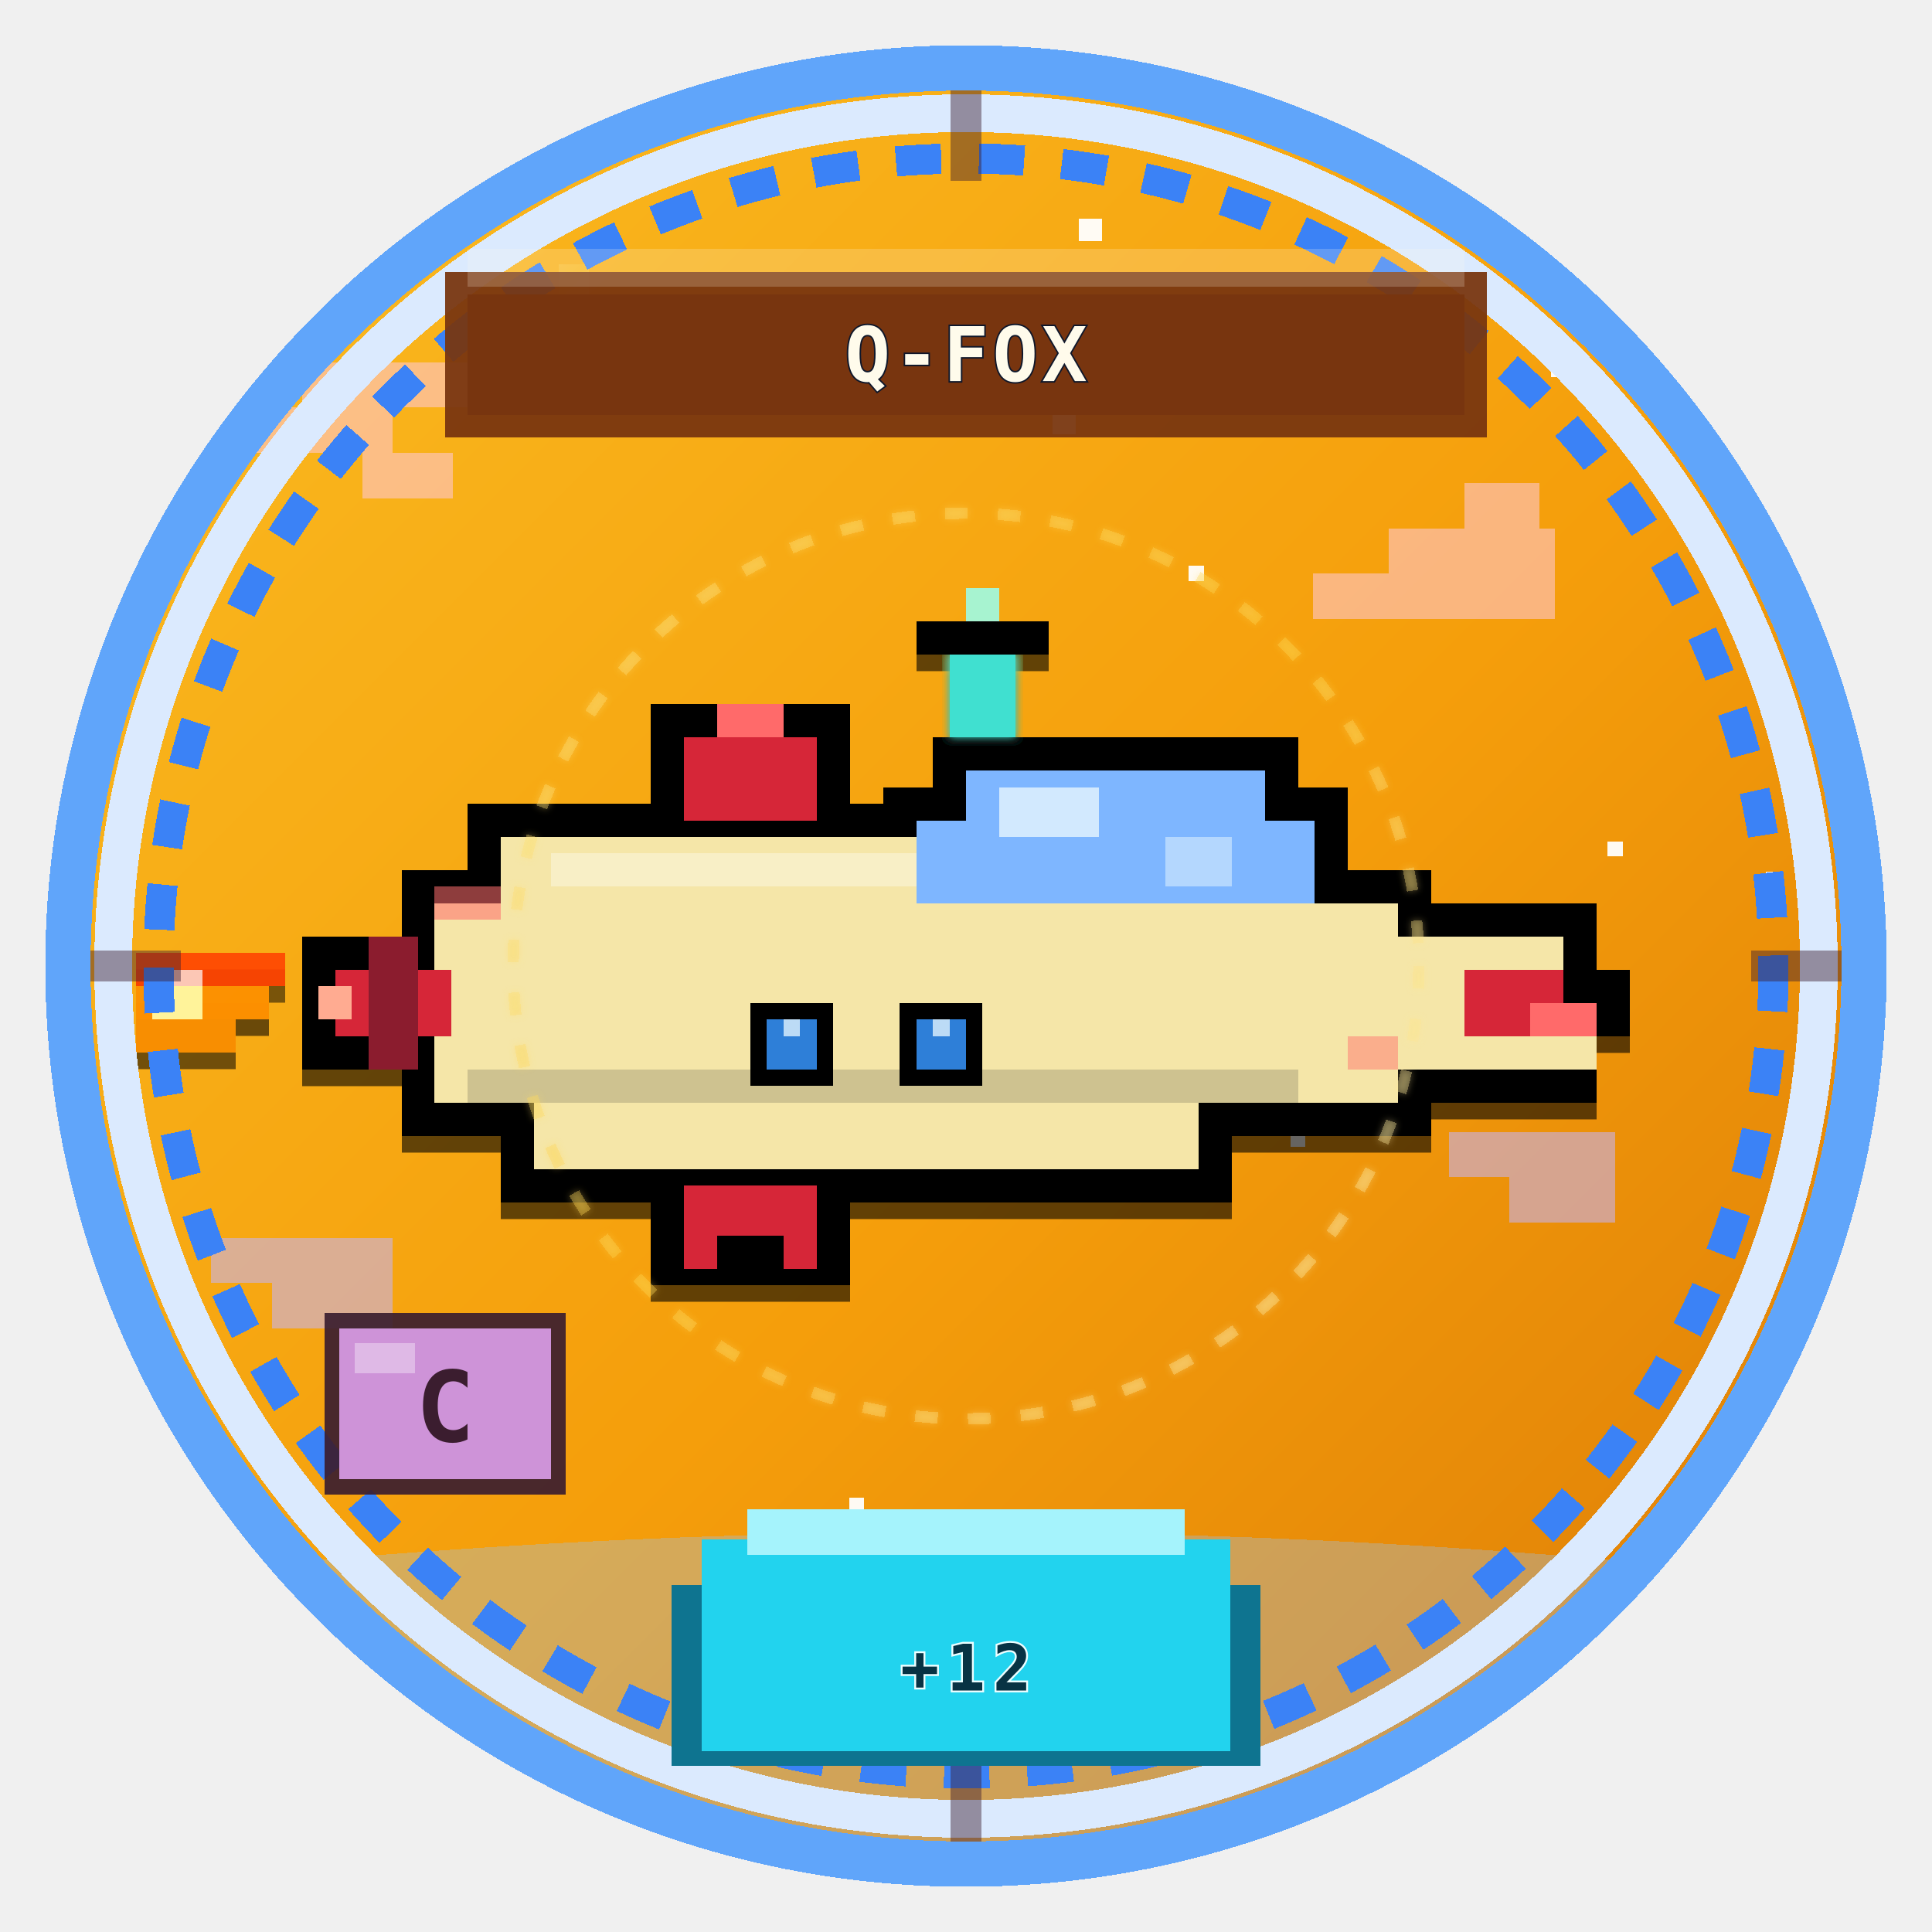
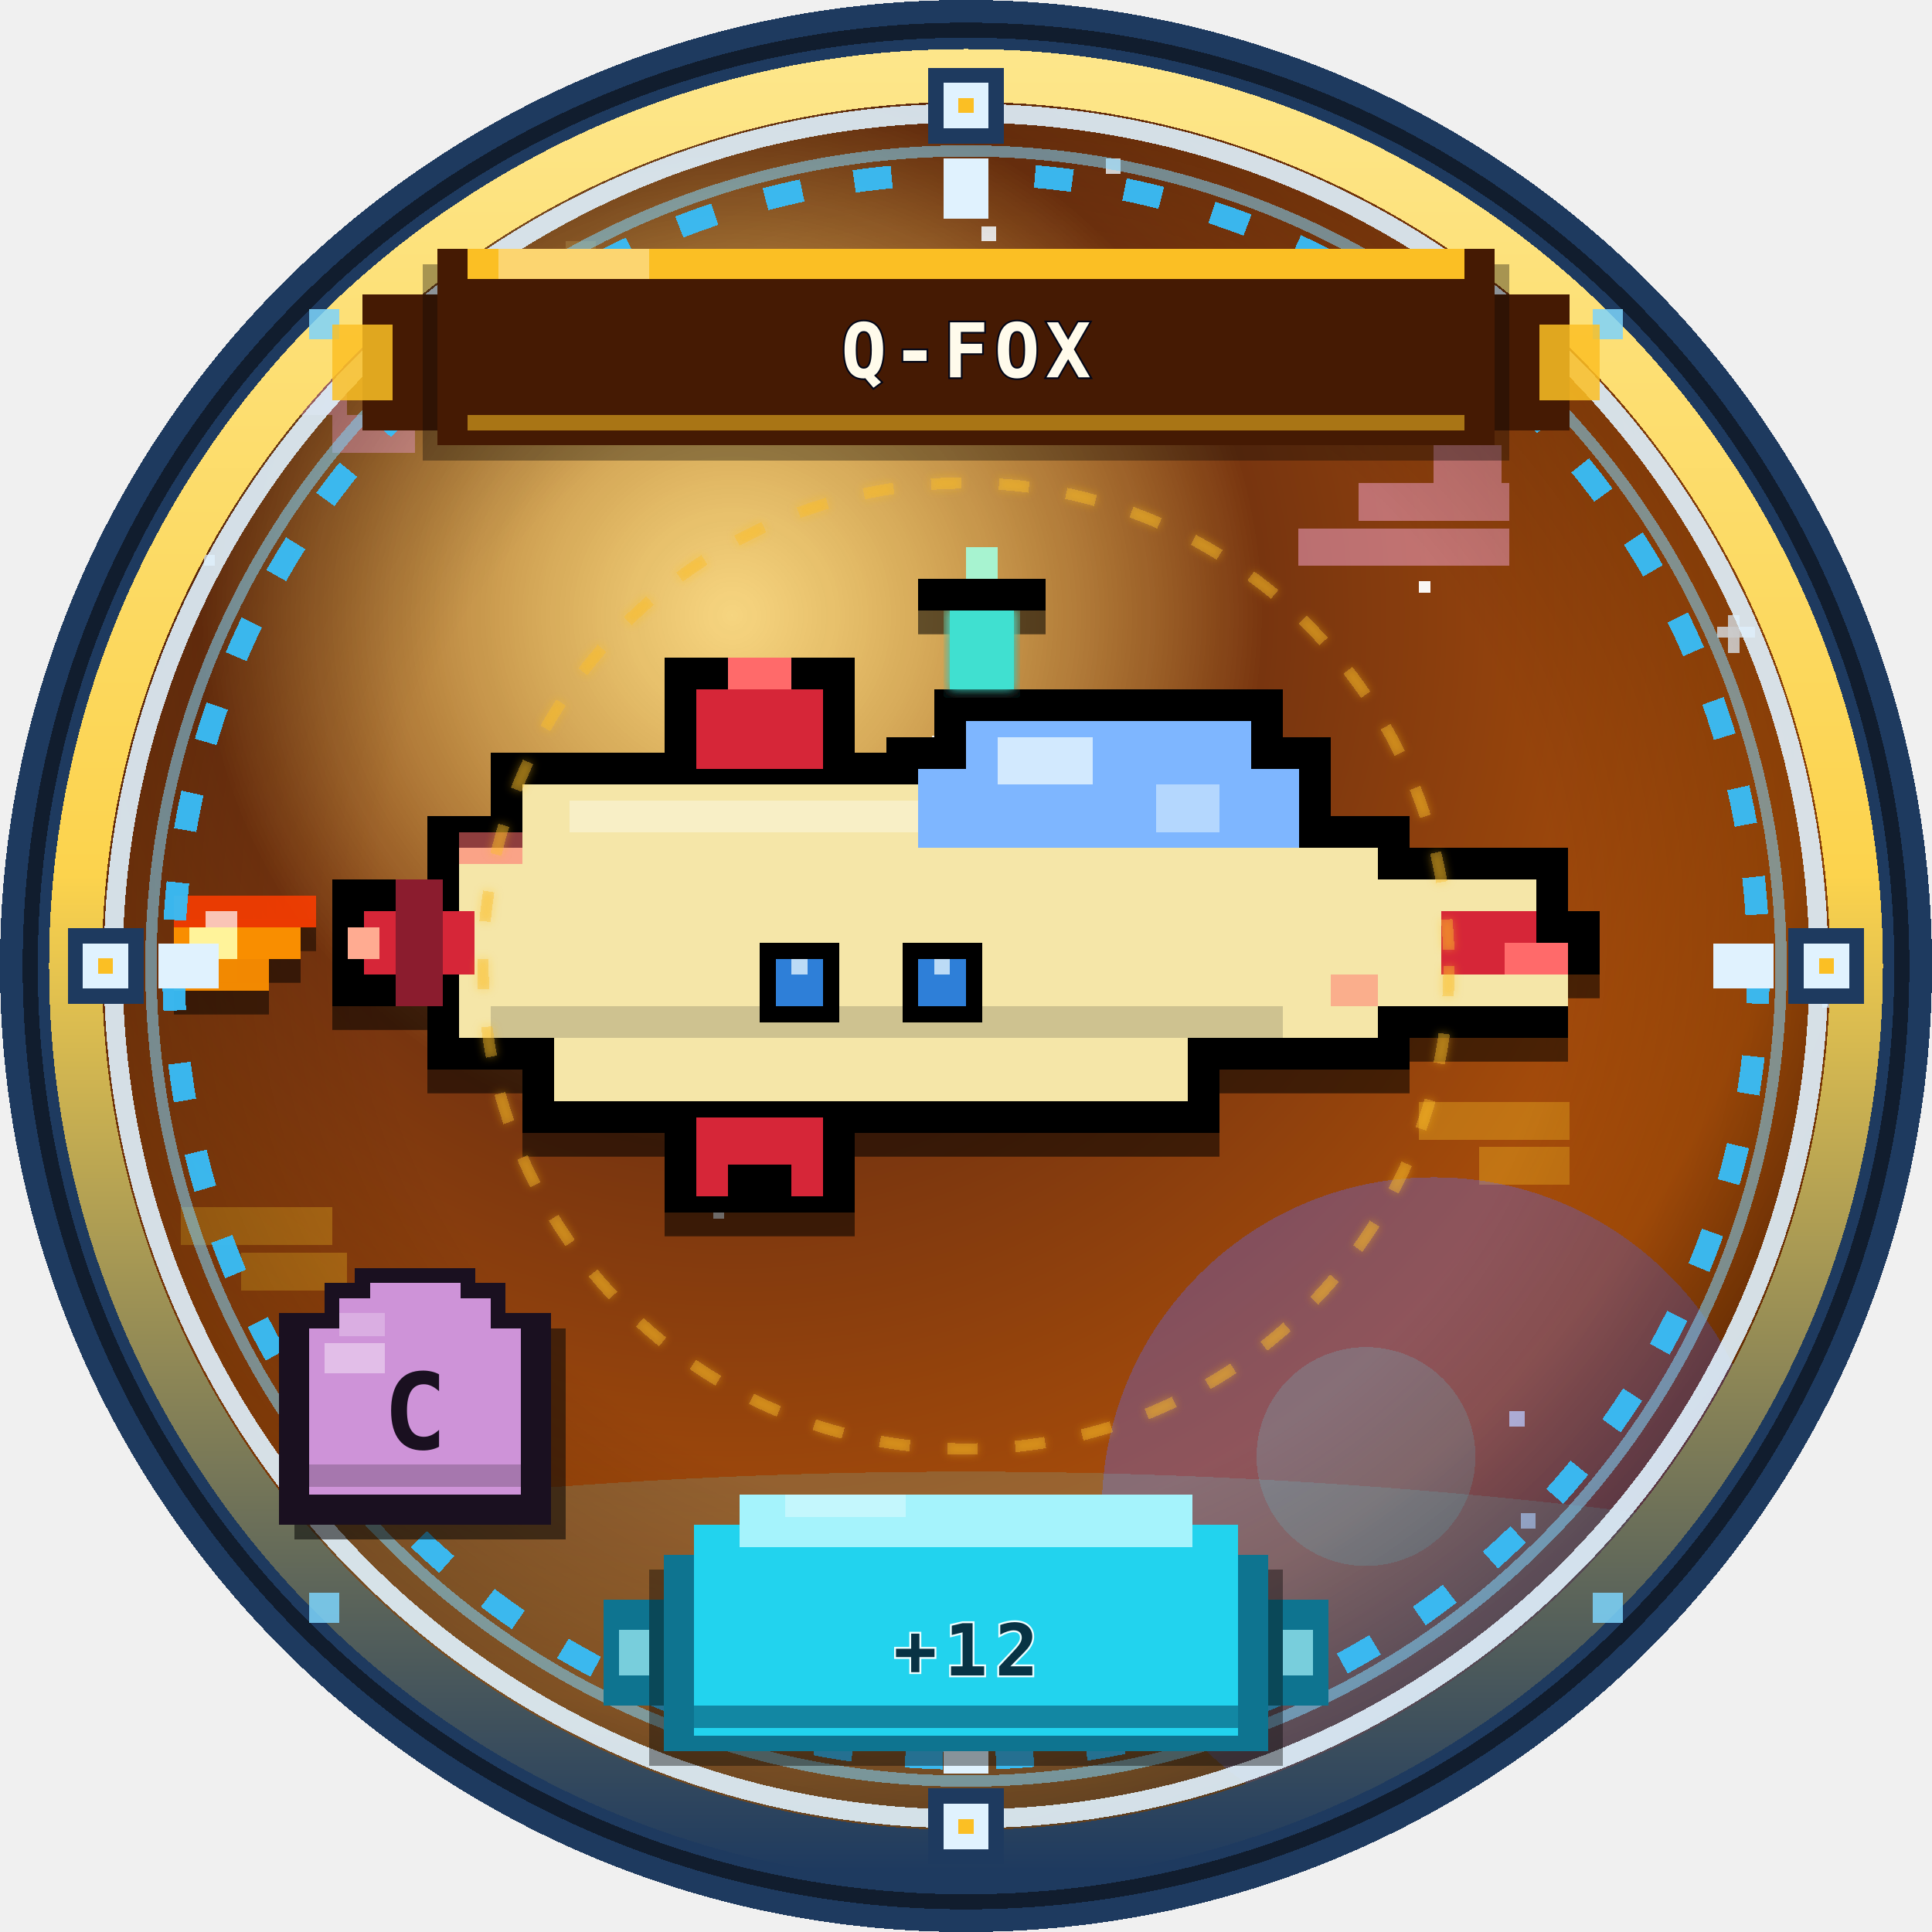
<svg xmlns="http://www.w3.org/2000/svg" viewBox="0 0 512 512" class="w-full h-full" shape-rendering="crispEdges">
  <defs>
-     <linearGradient id="bg_badge_7090" x1="0%" y1="0%" x2="100%" y2="100%">
-       <stop offset="0%" stop-color="#fbbf24" />
-       <stop offset="55%" stop-color="#f59e0b" />
-       <stop offset="100%" stop-color="#d97706" />
-     </linearGradient>
-     <linearGradient id="hull_badge_7090" x1="0%" y1="0%" x2="100%" y2="0%">
+     <radialGradient id="bg_badge_4668" cx="38%" cy="32%" r="78%">
+       <stop offset="0%" stop-color="#fbbf24" stop-opacity="0.55" />
+       <stop offset="35%" stop-color="#78350f" />
+       <stop offset="72%" stop-color="#b45309" />
+       <stop offset="100%" stop-color="#451a03" />
+     </radialGradient>
+     <linearGradient id="hull_badge_4668" x1="0%" y1="0%" x2="100%" y2="0%">
      <stop offset="0%" stop-color="#d4af37" />
      <stop offset="50%" stop-color="#fcf6ba" />
      <stop offset="100%" stop-color="#aa8822" />
    </linearGradient>
-     <linearGradient id="frame_badge_7090" x1="0%" y1="0%" x2="100%" y2="100%">
+     <linearGradient id="frame_badge_4668" x1="0%" y1="0%" x2="100%" y2="100%">
      <stop offset="0%" stop-color="#fde68a" />
      <stop offset="50%" stop-color="#fcd34d" />
      <stop offset="100%" stop-color="#fef3c7" />
    </linearGradient>
-     <filter id="shadow_badge_7090" x="-50%" y="-50%" width="200%" height="200%">
-       <feDropShadow dx="0" dy="4" stdDeviation="0" flood-color="#000" flood-opacity="0.6" />
+     <linearGradient id="rim_badge_4668" x1="0%" y1="0%" x2="0%" y2="100%">
+       <stop offset="0%" stop-color="#fde68a" />
+       <stop offset="45%" stop-color="#fcd34d" />
+       <stop offset="100%" stop-color="#1e3a5f" />
+     </linearGradient>
+     <radialGradient id="vignette_badge_4668" cx="50%" cy="48%" r="55%">
+       <stop offset="55%" stop-color="#000000" stop-opacity="0" />
+       <stop offset="100%" stop-color="#000000" stop-opacity="0.42" />
+     </radialGradient>
+     <filter id="shadow_badge_4668" x="-50%" y="-50%" width="200%" height="200%">
+       <feDropShadow dx="0" dy="6" stdDeviation="0" flood-color="#000" flood-opacity="0.55" />
    </filter>
-     <filter id="glow_badge_7090">
-       <feGaussianBlur stdDeviation="1" result="blur" />
+     <filter id="glow_badge_4668">
+       <feGaussianBlur stdDeviation="1.2" result="blur" />
      <feComposite in="SourceGraphic" in2="blur" operator="over" />
    </filter>
-     <filter id="text_glow_badge_7090" x="-50%" y="-50%" width="200%" height="200%">
+     <filter id="text_glow_badge_4668" x="-50%" y="-50%" width="200%" height="200%">
      <feGaussianBlur stdDeviation="2" result="blur" />
      <feMerge>
        <feMergeNode in="blur" />
        <feMergeNode in="SourceGraphic" />
      </feMerge>
    </filter>
-     <clipPath id="clip_badge_7090">
-       <circle cx="256" cy="256" r="240" />
+     <clipPath id="clip_badge_4668">
+       <circle cx="256" cy="256" r="236" />
    </clipPath>
  </defs>
-   <g clip-path="url(#clip_badge_7090)">
-     <rect width="512" height="512" fill="url(#bg_badge_7090)" />
-     <g fill="#ffffff" fill-opacity="0.95" shape-rendering="crispEdges">
-       <rect x="89" y="277" width="6" height="6" />
-       <rect x="451" y="111" width="6" height="6" />
-       <rect x="112" y="48" width="6" height="6" />
-       <rect x="315" y="150" width="4" height="4" />
-       <rect x="365" y="57" width="4" height="4" />
-       <rect x="411" y="94" width="6" height="6" />
-       <rect x="275" y="233" width="4" height="4" />
-       <rect x="468" y="231" width="4" height="4" />
-       <rect x="286" y="58" width="6" height="6" />
-       <rect x="119" y="89" width="4" height="4" />
-       <rect x="225" y="397" width="4" height="4" />
-       <rect x="426" y="223" width="4" height="4" />
-       <rect x="198" y="192" width="6" height="6" />
-       <rect x="279" y="109" width="6" height="6" />
-       <rect x="342" y="300" width="4" height="4" />
-       <rect x="319" y="209" width="6" height="6" />
+   <g clip-path="url(#clip_badge_4668)">
+     <rect width="512" height="512" fill="url(#bg_badge_4668)" />
+     <g fill="#ffffff" shape-rendering="crispEdges">
+       <rect x="170" y="276" width="4" height="4" fill-opacity="0.95" />
+       <rect x="400" y="374" width="4" height="4" fill-opacity="0.95" />
+       <rect x="455" y="166" width="10" height="3" fill-opacity="0.9" />
+       <rect x="458" y="163" width="3" height="10" fill-opacity="0.9" />
+       <rect x="471" y="400" width="4" height="4" fill-opacity="0.85" />
+       <rect x="467" y="404" width="12" height="4" fill-opacity="0.85" />
+       <rect x="471" y="408" width="4" height="4" fill-opacity="0.85" />
+       <rect x="266" y="398" width="4" height="4" fill-opacity="0.85" />
+       <rect x="262" y="402" width="12" height="4" fill-opacity="0.85" />
+       <rect x="266" y="406" width="4" height="4" fill-opacity="0.85" />
+       <rect x="403" y="401" width="4" height="4" fill-opacity="0.95" />
+       <rect x="483" y="264" width="10" height="3" fill-opacity="0.9" />
+       <rect x="486" y="261" width="3" height="10" fill-opacity="0.9" />
+       <rect x="166" y="204" width="4" height="4" fill-opacity="0.95" />
+       <rect x="331" y="212" width="4" height="4" fill-opacity="0.95" />
+       <rect x="479" y="394" width="3" height="3" fill-opacity="0.95" />
+       <rect x="95" y="360" width="3" height="3" fill-opacity="0.95" />
+       <rect x="207" y="67" width="4" height="4" fill-opacity="0.95" />
+       <rect x="452" y="73" width="3" height="3" fill-opacity="0.95" />
+       <rect x="186" y="316" width="10" height="3" fill-opacity="0.9" />
+       <rect x="189" y="313" width="3" height="10" fill-opacity="0.9" />
+       <rect x="54" y="147" width="3" height="3" fill-opacity="0.95" />
+       <rect x="293" y="42" width="4" height="4" fill-opacity="0.95" />
+       <rect x="244" y="198" width="10" height="3" fill-opacity="0.9" />
+       <rect x="247" y="195" width="3" height="10" fill-opacity="0.9" />
+       <rect x="260" y="60" width="4" height="4" fill-opacity="0.95" />
+       <rect x="376" y="154" width="3" height="3" fill-opacity="0.95" />
+       <rect x="116" y="48" width="10" height="3" fill-opacity="0.9" />
+       <rect x="119" y="45" width="3" height="10" fill-opacity="0.9" />
+       <rect x="217" y="282" width="4" height="4" fill-opacity="0.95" />
    </g>
-     <g opacity="0.55" shape-rendering="crispEdges">
-       <g fill="#ffc8dd">
-         <rect x="64" y="108" width="40" height="12" />
-         <rect x="80" y="96" width="48" height="12" />
-         <rect x="96" y="120" width="24" height="12" />
-         <rect x="368" y="140" width="44" height="12" />
-         <rect x="348" y="152" width="64" height="12" />
-         <rect x="388" y="128" width="20" height="12" />
+     <g opacity="0.5" shape-rendering="crispEdges">
+       <g fill="#f9a8d4">
+         <rect x="56" y="100" width="36" height="10" />
+         <rect x="72" y="90" width="44" height="10" />
+         <rect x="88" y="110" width="22" height="10" />
+         <rect x="360" y="128" width="40" height="10" />
+         <rect x="344" y="140" width="56" height="10" />
+         <rect x="380" y="118" width="18" height="10" />
      </g>
-       <g fill="#c4b5fd">
-         <rect x="56" y="328" width="48" height="12" />
-         <rect x="72" y="340" width="32" height="12" />
-         <rect x="384" y="300" width="44" height="12" />
-         <rect x="400" y="312" width="28" height="12" />
+       <g fill="#fbbf24" opacity="0.7">
+         <rect x="48" y="320" width="40" height="10" />
+         <rect x="64" y="332" width="28" height="10" />
+         <rect x="376" y="292" width="40" height="10" />
+         <rect x="392" y="304" width="24" height="10" />
      </g>
-       <g fill="url(#frame_badge_7090)" opacity="0.4">
-         <rect x="148" y="70" width="8" height="8" />
-         <rect x="356" y="88" width="8" height="8" />
-         <rect x="112" y="268" width="8" height="8" />
-         <rect x="300" y="240" width="8" height="8" />
+       <g fill="url(#frame_badge_4668)" opacity="0.45">
+         <rect x="150" y="64" width="8" height="8" />
+         <rect x="348" y="84" width="8" height="8" />
+         <rect x="120" y="250" width="8" height="8" />
+         <rect x="300" y="230" width="8" height="8" />
+         <rect x="200" y="300" width="6" height="6" />
      </g>
    </g>
-     <path d="M-100 438 Q256 374 612 438 V512 H-100 Z" fill="#93c5fd" fill-opacity="0.32" />
-   </g>
-   <g transform="translate(256, 268) scale(1.1)" filter="url(#shadow_badge_7090)">
+     <circle cx="380" cy="400" r="88" fill="#6366f1" fill-opacity="0.35" />
+     <circle cx="362" cy="386" r="29" fill="#67e8f9" fill-opacity="0.18" />
+     <path d="M-40 420 Q256 360 552 420 V520 H-40 Z" fill="#67e8f9" fill-opacity="0.16" />
+     <rect width="512" height="512" fill="url(#vignette_badge_4668)" />
+   </g>
+   <g transform="translate(256, 252) scale(1.05)" filter="url(#shadow_badge_4668)">
    <g transform="translate(20, -2)" shape-rendering="crispEdges">
      <rect x="-140" y="-48" width="200" height="16" fill="#050505" />
      <rect x="-156" y="-32" width="248" height="64" fill="#050505" />
      <rect x="-132" y="32" width="176" height="16" fill="#050505" />
      <rect x="92" y="-24" width="40" height="48" fill="#050505" />
      <rect x="124" y="-8" width="16" height="16" fill="#050505" />
      <rect x="-180" y="-16" width="28" height="32" fill="#050505" />
      <rect x="-96" y="-72" width="48" height="28" fill="#050505" />
      <rect x="-96" y="40" width="48" height="28" fill="#050505" />
      <rect x="-28" y="-64" width="88" height="20" fill="#050505" />
      <rect x="-40" y="-52" width="112" height="28" fill="#050505" />
      <rect x="-132" y="-40" width="184" height="16" fill="#f5e6a8" />
      <rect x="-148" y="-24" width="232" height="48" fill="#f5e6a8" />
      <rect x="-124" y="24" width="160" height="16" fill="#f5e6a8" />
      <rect x="84" y="-16" width="40" height="32" fill="#f5e6a8" />
      <rect x="116" y="0" width="16" height="16" fill="#f5e6a8" />
      <rect x="-140" y="16" width="200" height="8" fill="#1a1a22" opacity="0.18" />
      <rect x="-120" y="-36" width="140" height="8" fill="#ffffff" opacity="0.35" />
      <rect x="-88" y="-64" width="32" height="20" fill="#d62839" />
      <rect x="-80" y="-72" width="16" height="8" fill="#ff6b6b" />
      <rect x="-88" y="44" width="32" height="20" fill="#d62839" />
      <rect x="-80" y="56" width="16" height="8" fill="#050505" />
      <rect x="100" y="-8" width="24" height="16" fill="#d62839" />
      <rect x="116" y="0" width="16" height="8" fill="#ff6b6b" />
      <rect x="-172" y="-8" width="28" height="16" fill="#d62839" />
      <rect x="-164" y="-16" width="12" height="32" fill="#8b1e2d" />
      <rect x="-176" y="-4" width="8" height="8" fill="#ffab91" />
      <rect x="-20" y="-56" width="72" height="16" fill="#7eb6ff" />
      <rect x="-32" y="-44" width="96" height="20" fill="#7eb6ff" />
      <rect x="-12" y="-52" width="24" height="12" fill="#e0f2fe" opacity="0.85" />
      <rect x="28" y="-40" width="16" height="12" fill="#e0f2fe" opacity="0.55" />
      <rect x="-72" y="0" width="20" height="20" fill="#050505" />
      <rect x="-68" y="4" width="12" height="12" fill="#2f7fd8" />
      <rect x="-64" y="4" width="4" height="4" fill="#e0f2fe" opacity="0.8" />
      <rect x="-36" y="0" width="20" height="20" fill="#050505" />
      <rect x="-32" y="4" width="12" height="12" fill="#2f7fd8" />
      <rect x="-28" y="4" width="4" height="4" fill="#e0f2fe" opacity="0.8" />
      <rect x="-148" y="-28" width="16" height="8" fill="#ff6b6b" opacity="0.55" />
      <rect x="72" y="8" width="12" height="8" fill="#ff6b6b" opacity="0.45" />
      <rect x="-220" y="-12" width="36" height="8" fill="#ff3d00" opacity="0.85" />
      <rect x="-220" y="-4" width="32" height="8" fill="#ff9100" opacity="0.95" />
      <rect x="-220" y="4" width="24" height="8" fill="#ff9100" opacity="0.9" />
      <rect x="-216" y="-4" width="12" height="8" fill="#fff59d" opacity="0.98" />
      <rect x="-212" y="-8" width="8" height="4" fill="#ffffff" opacity="0.7" />
-       <rect x="-24" y="-84" width="16" height="20" fill="#40e0d0" filter="url(#glow_badge_7090)" />
+       <rect x="-24" y="-84" width="16" height="20" fill="#40e0d0" filter="url(#glow_badge_4668)" />
      <rect x="-32" y="-92" width="32" height="8" fill="#050505" />
      <rect x="-20" y="-100" width="8" height="8" fill="#a7f3d0" />
    </g>
  </g>
-   <g filter="url(#glow_badge_7090)">
-     <circle cx="256" cy="256" r="120" fill="none" stroke="url(#frame_badge_7090)" stroke-width="3" opacity="0.35" stroke-dasharray="6 8" />
-   </g>
-   <g shape-rendering="crispEdges">
-     <circle cx="256" cy="256" r="238" fill="none" stroke="#60a5fa" stroke-width="12" />
-     <circle cx="256" cy="256" r="226" fill="none" stroke="#dbeafe" stroke-width="10" />
-     <circle cx="256" cy="256" r="214" fill="none" stroke="#3b82f6" stroke-width="8" stroke-dasharray="12 10" />
-     <path d="M256 24 V48 M488 256 H464 M256 488 V464 M24 256 H48" stroke="#3b1d2f" stroke-width="8" opacity="0.45" />
-   </g>
-   <g shape-rendering="crispEdges" id="name_badge_7090">
-     <rect x="118" y="72" width="276" height="44" fill="#78350f" opacity="0.94" />
-     <rect x="124" y="66" width="264" height="10" fill="#fffbeb" opacity="0.2" />
-     <rect x="124" y="78" width="264" height="32" fill="#78350f" />
-     <text x="256" y="101" font-family="Galmuri11, monospace" font-size="20" font-weight="bold" fill="#fffbeb" stroke="#0f172a" stroke-width="0.8" paint-order="stroke" text-anchor="middle" letter-spacing="1">Q-FOX</text>
-   </g>
-   <g shape-rendering="crispEdges" id="grade_badge_7090">
-     <rect x="86" y="348" width="64" height="48" fill="#3b1d2f" opacity="0.92" />
-     <rect x="90" y="352" width="56" height="40" fill="#ce93d8" />
-     <rect x="94" y="356" width="16" height="8" fill="#ffffff" opacity="0.35" />
-     <text x="118" y="382" font-family="Galmuri11, monospace" font-size="26" font-weight="bold" fill="#3b1d2f" text-anchor="middle">C</text>
-   </g>
-   <g shape-rendering="crispEdges" id="enhance_badge_7090">
-     <rect x="178" y="420" width="156" height="48" fill="#0e7490" />
-     <rect x="186" y="408" width="140" height="56" fill="#22d3ee" />
-     <rect x="198" y="400" width="116" height="12" fill="#a5f3fc" />
-     <text x="256" y="448" font-family="Galmuri11, monospace" font-size="17" font-weight="bold" fill="#083344" stroke="#ecfeff" stroke-width="1" paint-order="stroke" text-anchor="middle" letter-spacing="2">+12</text>
+   <g filter="url(#glow_badge_4668)" id="upgrade_badge_4668">
+     <circle cx="256" cy="256" r="128" fill="none" stroke="#fbbf24" stroke-width="3" opacity="0.4" stroke-dasharray="8 10" />
+   </g>
+   <g shape-rendering="crispEdges" id="frame_badge_4668_chrome">
+     <circle cx="256" cy="256" r="248" fill="none" stroke="#1e3a5f" stroke-width="16" />
+     <circle cx="256" cy="256" r="248" fill="none" stroke="#050505" stroke-width="4" opacity="0.55" />
+     <circle cx="256" cy="256" r="236" fill="none" stroke="url(#rim_badge_4668)" stroke-width="14" />
+     <circle cx="256" cy="256" r="226" fill="none" stroke="#e0f2fe" stroke-width="5" opacity="0.9" />
+     <circle cx="256" cy="256" r="216" fill="none" stroke="#7dd3fc" stroke-width="3" opacity="0.55" />
+     <circle cx="256" cy="256" r="210" fill="none" stroke="#38bdf8" stroke-width="6" stroke-dasharray="10 14" opacity="0.95" />
+     <rect x="250" y="42" width="12" height="16" fill="#e0f2fe" />
+     <rect x="250" y="454" width="12" height="16" fill="#e0f2fe" />
+     <rect x="42" y="250" width="16" height="12" fill="#e0f2fe" />
+     <rect x="454" y="250" width="16" height="12" fill="#e0f2fe" />
+     <rect x="246" y="18" width="20" height="20" fill="#1e3a5f" />
+     <rect x="250" y="22" width="12" height="12" fill="#e0f2fe" />
+     <rect x="254" y="26" width="4" height="4" fill="#fbbf24" />
+     <rect x="474" y="246" width="20" height="20" fill="#1e3a5f" />
+     <rect x="478" y="250" width="12" height="12" fill="#e0f2fe" />
+     <rect x="482" y="254" width="4" height="4" fill="#fbbf24" />
+     <rect x="246" y="474" width="20" height="20" fill="#1e3a5f" />
+     <rect x="250" y="478" width="12" height="12" fill="#e0f2fe" />
+     <rect x="254" y="482" width="4" height="4" fill="#fbbf24" />
+     <rect x="18" y="246" width="20" height="20" fill="#1e3a5f" />
+     <rect x="22" y="250" width="12" height="12" fill="#e0f2fe" />
+     <rect x="26" y="254" width="4" height="4" fill="#fbbf24" />
+     <rect x="82" y="82" width="8" height="8" fill="#7dd3fc" opacity="0.85" />
+     <rect x="422" y="82" width="8" height="8" fill="#7dd3fc" opacity="0.85" />
+     <rect x="82" y="422" width="8" height="8" fill="#7dd3fc" opacity="0.85" />
+     <rect x="422" y="422" width="8" height="8" fill="#7dd3fc" opacity="0.85" />
+   </g>
+   <g shape-rendering="crispEdges" id="name_badge_4668">
+     <rect x="96" y="78" width="20" height="36" fill="#451a03" />
+     <rect x="396" y="78" width="20" height="36" fill="#451a03" />
+     <rect x="88" y="86" width="16" height="20" fill="#fbbf24" opacity="0.85" />
+     <rect x="408" y="86" width="16" height="20" fill="#fbbf24" opacity="0.85" />
+     <rect x="112" y="70" width="288" height="52" fill="#050505" opacity="0.35" />
+     <rect x="116" y="66" width="280" height="52" fill="#451a03" />
+     <rect x="124" y="74" width="264" height="36" fill="#451a03" />
+     <rect x="124" y="66" width="264" height="8" fill="#fbbf24" />
+     <rect x="132" y="66" width="40" height="8" fill="#ffffff" opacity="0.35" />
+     <rect x="124" y="110" width="264" height="4" fill="#fbbf24" opacity="0.55" />
+     <text x="256" y="100" font-family="Galmuri11, monospace" font-size="20" font-weight="bold" fill="#fffbeb" stroke="#020617" stroke-width="0.9" paint-order="stroke" text-anchor="middle" letter-spacing="1.5">Q-FOX</text>
+   </g>
+   <g shape-rendering="crispEdges" id="grade_badge_4668">
+     <rect x="78" y="352" width="72" height="56" fill="#050505" opacity="0.55" />
+     <rect x="74" y="348" width="72" height="56" fill="#1a1020" />
+     <rect x="86" y="340" width="48" height="12" fill="#1a1020" />
+     <rect x="94" y="336" width="32" height="8" fill="#1a1020" />
+     <rect x="82" y="352" width="56" height="44" fill="#ce93d8" />
+     <rect x="90" y="344" width="40" height="12" fill="#ce93d8" />
+     <rect x="98" y="340" width="24" height="8" fill="#ce93d8" />
+     <rect x="86" y="356" width="16" height="8" fill="#ffffff" opacity="0.4" />
+     <rect x="90" y="348" width="12" height="6" fill="#ffffff" opacity="0.25" />
+     <rect x="82" y="388" width="56" height="6" fill="#050505" opacity="0.2" />
+     <text x="110" y="384" font-family="Galmuri11, monospace" font-size="28" font-weight="bold" fill="#1a1020" text-anchor="middle">C</text>
+   </g>
+   <g shape-rendering="crispEdges" id="enhance_badge_4668">
+     <rect x="160" y="424" width="16" height="28" fill="#0e7490" />
+     <rect x="336" y="424" width="16" height="28" fill="#0e7490" />
+     <rect x="164" y="432" width="8" height="12" fill="#a5f3fc" opacity="0.7" />
+     <rect x="340" y="432" width="8" height="12" fill="#a5f3fc" opacity="0.7" />
+     <rect x="172" y="416" width="168" height="52" fill="#050505" opacity="0.4" />
+     <rect x="176" y="412" width="160" height="52" fill="#0e7490" />
+     <rect x="184" y="404" width="144" height="56" fill="#22d3ee" />
+     <rect x="196" y="396" width="120" height="14" fill="#a5f3fc" />
+     <rect x="208" y="396" width="32" height="6" fill="#ffffff" opacity="0.35" />
+     <rect x="184" y="452" width="144" height="6" fill="#0e7490" opacity="0.8" />
+     <text x="256" y="444" font-family="Galmuri11, monospace" font-size="19" font-weight="bold" fill="#083344" stroke="#ecfeff" stroke-width="1" paint-order="stroke" text-anchor="middle" letter-spacing="2">+12</text>
  </g>
</svg>
